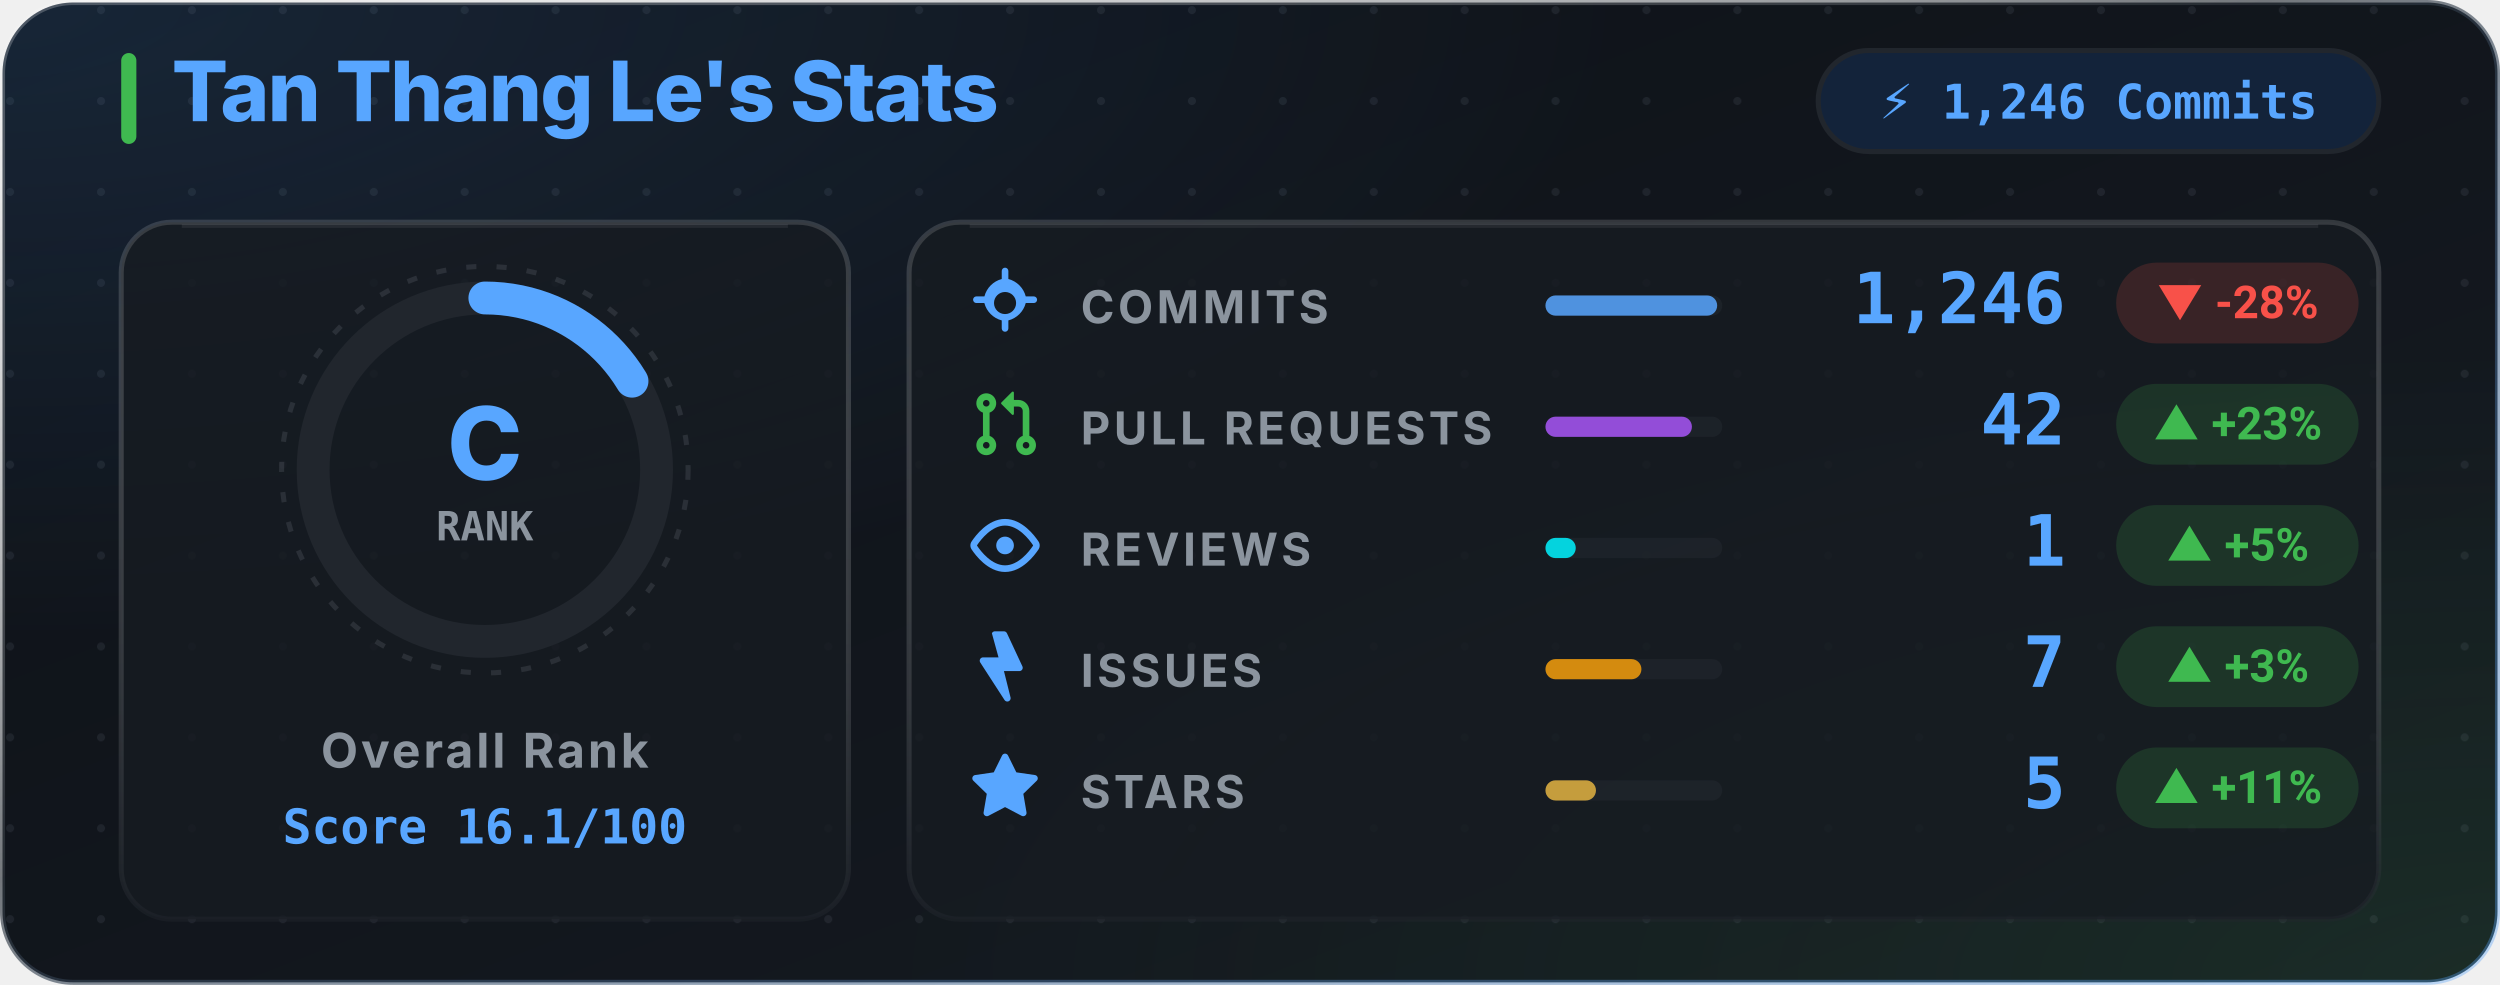
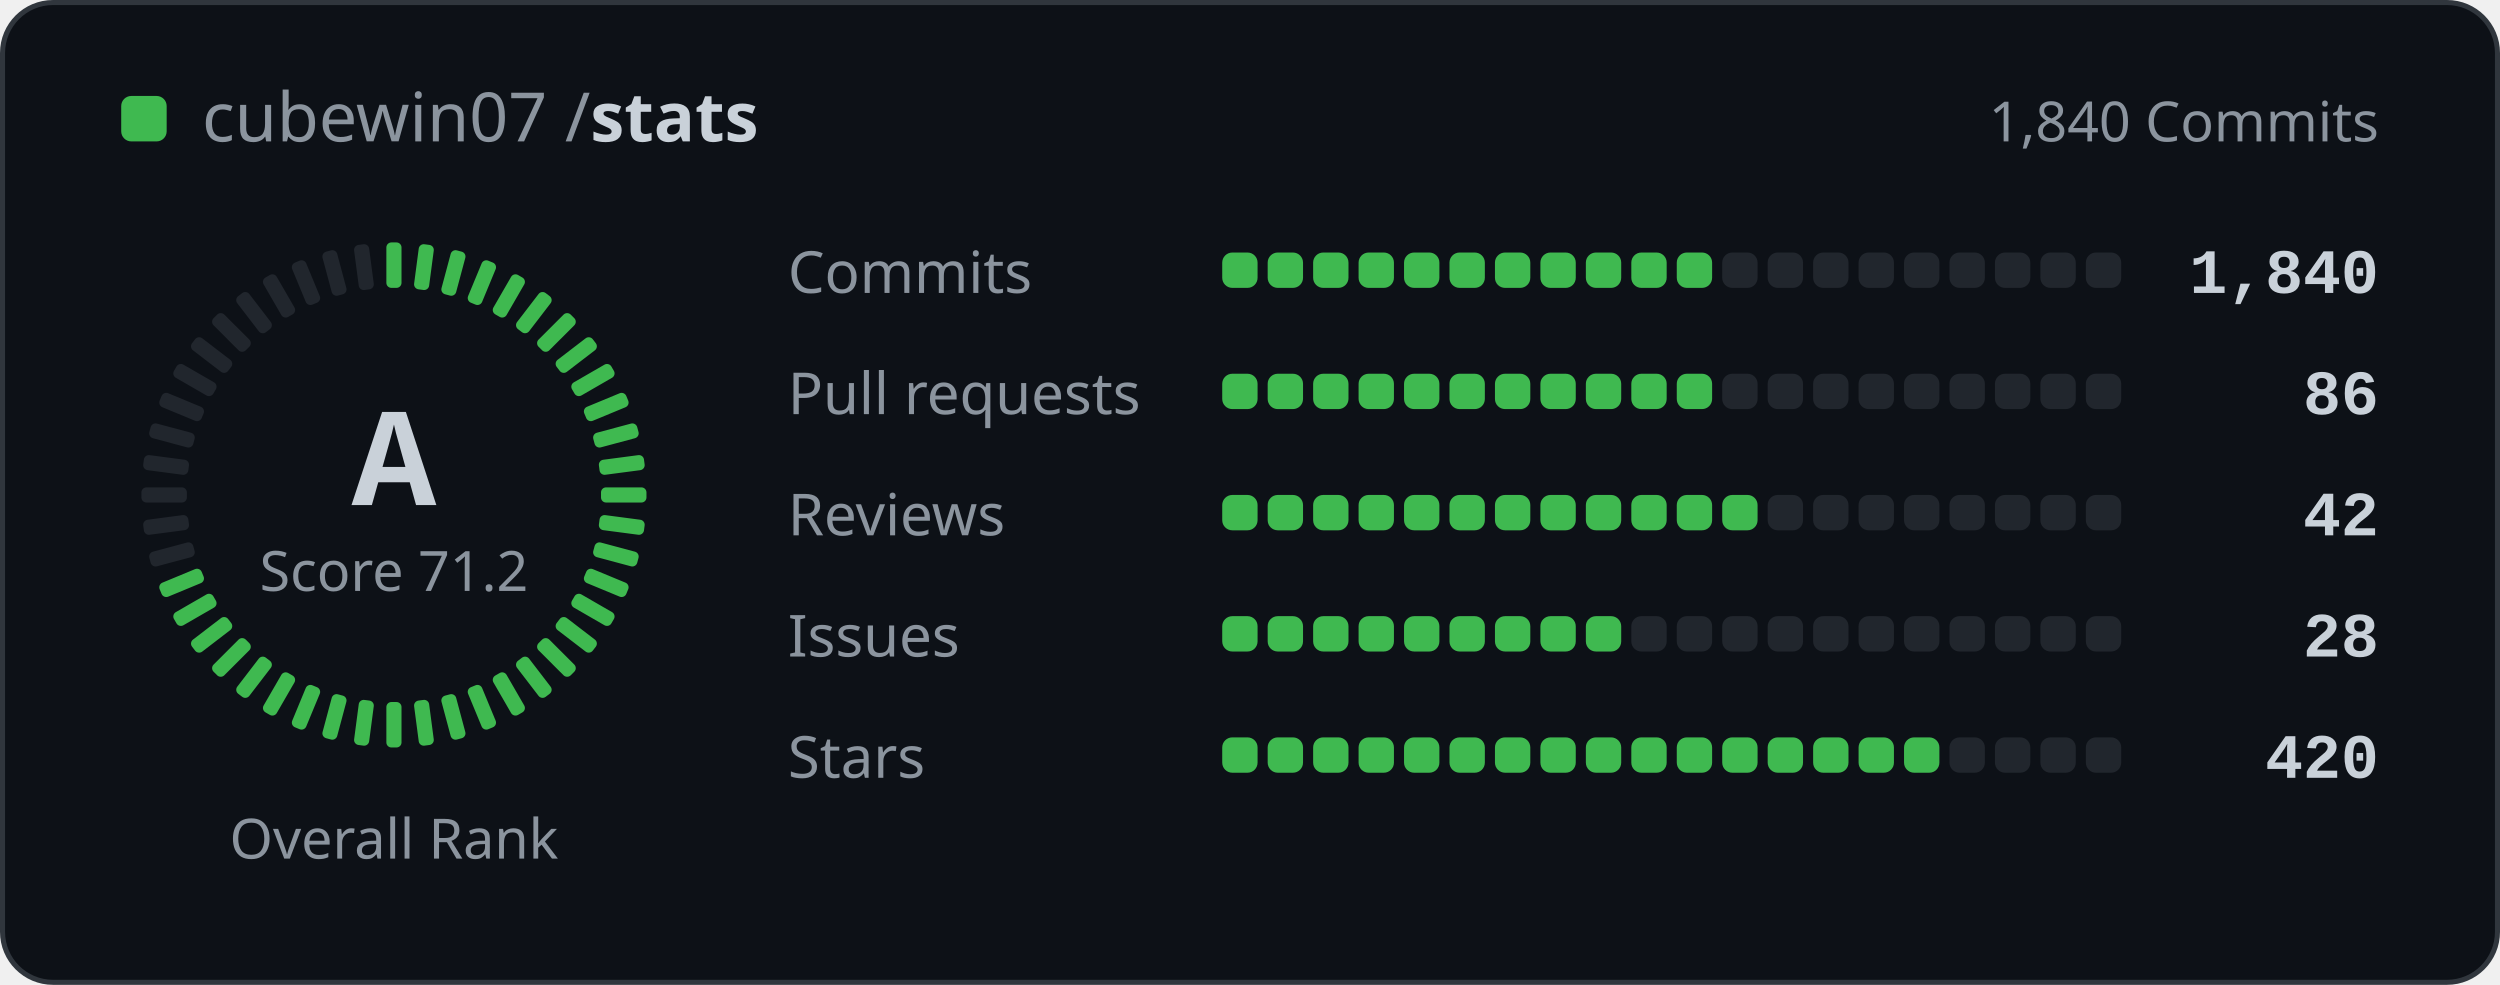
- <svg xmlns="http://www.w3.org/2000/svg" width="495" height="195" viewBox="0 0 495 195" fill="none">
-   <defs>
-     <linearGradient id="stats-ring-bg" x1="0%" y1="0%" x2="100%" y2="100%">
-       <stop offset="0%" stop-color="#0d1117" />
-       <stop offset="100%" stop-color="#161b22" />
-     </linearGradient>
-     <linearGradient id="stats-ring-rim" x1="0%" y1="0%" x2="100%" y2="100%">
-       <stop offset="0%" stop-color="#ffffff" stop-opacity="0.22" />
-       <stop offset="45%" stop-color="#30363d" stop-opacity="0.65" />
-       <stop offset="100%" stop-color="#58a6ff" stop-opacity="0.35" />
-     </linearGradient>
-     <linearGradient id="stats-ring-tile-rim" x1="0%" y1="0%" x2="0%" y2="100%">
-       <stop offset="0%" stop-color="#ffffff" stop-opacity="0.14" />
-       <stop offset="100%" stop-color="#21262d" stop-opacity="0.45" />
-     </linearGradient>
-     <linearGradient id="stats-ring-brand" x1="0%" y1="0%" x2="100%" y2="0%">
-       <stop offset="0%" stop-color="#58a6ff" />
-       <stop offset="100%" stop-color="#3fb950" />
-     </linearGradient>
-     <radialGradient id="stats-ring-glow-tl" cx="0%" cy="0%" r="65%">
-       <stop offset="0%" stop-color="#58a6ff" stop-opacity="0.14" />
-       <stop offset="100%" stop-color="#58a6ff" stop-opacity="0" />
-     </radialGradient>
-     <radialGradient id="stats-ring-glow-br" cx="100%" cy="100%" r="65%">
-       <stop offset="0%" stop-color="#3fb950" stop-opacity="0.11" />
-       <stop offset="100%" stop-color="#3fb950" stop-opacity="0" />
-     </radialGradient>
-     <pattern id="stats-ring-dots" width="18" height="18" patternUnits="userSpaceOnUse">
-       <circle cx="2" cy="2" r="0.8" fill="#8b949e" fill-opacity="0.12" />
-     </pattern>
-   </defs>
+ <svg xmlns="http://www.w3.org/2000/svg" width="495" height="195" viewBox="0 0 495 195" fill="none" role="img" aria-label="Le Tan Thang, GitHub stats">
  <style>
-     
-     .font-ui { font-family: -apple-system, BlinkMacSystemFont, 'Inter', 'Segoe UI', Roboto, sans-serif; }
-     .font-mono { font-family: 'JetBrains Mono', 'SFMono-Regular', Menlo, Consolas, monospace; font-variant-numeric: tabular-nums; }
-     .stat-lbl { font-family: -apple-system, BlinkMacSystemFont, 'Inter', 'Segoe UI', sans-serif; font-weight: 700; font-size: 9px; fill: #8b949e; letter-spacing: 0.08em; text-transform: uppercase; }
-     .stat-val { font-family: 'JetBrains Mono', 'SFMono-Regular', Menlo, Consolas, monospace; font-weight: 800; font-size: 14px; fill: #58a6ff; font-variant-numeric: tabular-nums; }
-     .meta-text { font-family: -apple-system, BlinkMacSystemFont, 'Inter', 'Segoe UI', sans-serif; font-size: 10.5px; font-weight: 500; fill: #8b949e; }
-     @keyframes statusPulse { 0%, 100% { opacity: 0.45; } 50% { opacity: 1; } }
-     .pulse-dot { animation: statusPulse 2.2s ease-in-out infinite; }
-     
-   
-     .rank-title { font-family: -apple-system, BlinkMacSystemFont, 'Inter', sans-serif; font-weight: 700; font-size: 9.5px; fill: #8b949e; text-transform: uppercase; letter-spacing: 0.6px; }
+     text { font-family: -apple-system, BlinkMacSystemFont, 'Segoe UI', 'Noto Sans', Helvetica, Arial, sans-serif; }
+     .mono { font-family: ui-monospace, SFMono-Regular, 'SF Mono', Menlo, Consolas, 'Liberation Mono', monospace; font-variant-numeric: tabular-nums; }
+     .ink { fill: #c9d1d9; }
+     .mut { fill: #8b949e; }
+     .lnk { fill: #58a6ff; }
+     .lbl { font-size: 11px; fill: #8b949e; }
+     .num { font-family: ui-monospace, SFMono-Regular, 'SF Mono', Menlo, Consolas, 'Liberation Mono', monospace; font-variant-numeric: tabular-nums; font-weight: 600; fill: #c9d1d9; }
+     .ci { animation: cellIn .4s ease-out both; }
+     @keyframes cellIn { from { opacity: 0; } to { opacity: 1; } }
+     @media (prefers-reduced-motion: reduce) { .ci { animation: none; } }
  </style>
-   <rect x="0.5" y="0.5" rx="14" width="494" height="194" fill="url(#stats-ring-bg)" />
-   <rect x="0.5" y="0.5" rx="14" width="494" height="194" fill="url(#stats-ring-dots)" />
-   <rect x="0.5" y="0.5" rx="14" width="494" height="194" fill="url(#stats-ring-glow-tl)" />
-   <rect x="0.5" y="0.5" rx="14" width="494" height="194" fill="url(#stats-ring-glow-br)" />
-   <path d="M 18,0.5 L 477,0.5" stroke="url(#stats-ring-brand)" stroke-width="2" stroke-linecap="round" opacity="0.85" />
-   <rect x="0.5" y="0.5" rx="14" width="494" height="194" fill="none" stroke="url(#stats-ring-rim)" stroke-width="1" />
-   <g transform="translate(24, 24)">
-     <line x1="1.5" y1="-12" x2="1.5" y2="3" stroke="#3fb950" stroke-width="3" stroke-linecap="round" />
-     <text x="10" y="0" class="card-header-title" font-family="-apple-system, BlinkMacSystemFont, 'Inter', 'Segoe UI', Roboto, sans-serif" font-weight="800" font-size="16.5" letter-spacing="-0.02em" fill="#58a6ff">Tan Thang Le's Stats</text>
-     <rect x="336" y="-14" width="111" height="20" rx="10" fill="#13233a" stroke="#21262d" stroke-width="1" />
-     <text x="391.5" y="-0.5" text-anchor="middle" font-family="'JetBrains Mono', 'SFMono-Regular', Consolas, monospace" font-weight="700" font-size="9.5" fill="#58a6ff">⚡ 1,246 Commits</text>
+   <rect x="0.5" y="0.5" width="494" height="194" rx="10" fill="#0d1117" stroke="#30363d" />
+   <g transform="translate(24, 28)">
+     <rect x="0" y="-9" width="9" height="9" rx="2" fill="#3fb950" />
+     <text x="16" y="0" class="card-header-title" font-family="-apple-system, BlinkMacSystemFont, 'Segoe UI', 'Noto Sans', Helvetica, Arial, sans-serif" font-weight="600" font-size="13.5" fill="#c9d1d9">
+       <tspan fill="#8b949e" font-weight="400">cubewin07 / </tspan>stats</text>
+     <text x="447" y="0" text-anchor="end" font-family="ui-monospace, SFMono-Regular, 'SF Mono', Menlo, Consolas, 'Liberation Mono', monospace" font-size="11" fill="#8b949e">1,840 Commits</text>
  </g>
-   <g transform="translate(24, 44)">
-     <g transform="translate(0, 0)">
-       <rect x="0" y="0" width="144" height="138" rx="10" fill="#161b22" fill-opacity="0.82" stroke="url(#stats-ring-tile-rim)" stroke-width="1" />
-       <line x1="12" y1="0.75" x2="132" y2="0.75" stroke="#ffffff" stroke-opacity="0.07" stroke-width="0.75" />
-       <g class="progress-ring" transform="translate(72, 49)">
-         <circle cx="0" cy="0" r="40.25" fill="none" stroke="#8b949e" stroke-opacity="0.18" stroke-width="1" stroke-dasharray="2 4" />
-         <circle cx="0" cy="0" r="34" fill="none" stroke="#21262d" stroke-width="6.5" />
-         <circle cx="0" cy="0" r="34" fill="none" stroke="#58a6ff" stroke-width="6.5" stroke-dasharray="214" stroke-dashoffset="179" stroke-linecap="round" transform="rotate(-90)" />
-         <text x="0" y="2" text-anchor="middle" font-family="-apple-system, BlinkMacSystemFont, 'Inter', 'Segoe UI', Roboto, sans-serif" font-size="20" font-weight="800" fill="#58a6ff">C</text>
-         <text x="0" y="14" text-anchor="middle" font-family="'JetBrains Mono', 'SFMono-Regular', Menlo, monospace" font-size="8" font-weight="700" fill="#8b949e">RANK</text>
-       </g>
-       <text x="72" y="108" text-anchor="middle" class="rank-title">Overall Rank</text>
-       <text x="72" y="123" text-anchor="middle" class="font-mono" font-size="9.5" font-weight="700" fill="#58a6ff">Score 16.1/100</text>
-     </g>
-     <g transform="translate(156, 0)">
-       <rect x="0" y="0" width="291" height="138" rx="10" fill="#161b22" fill-opacity="0.82" stroke="url(#stats-ring-tile-rim)" stroke-width="1" />
-       <line x1="12" y1="0.75" x2="279" y2="0.75" stroke="#ffffff" stroke-opacity="0.07" stroke-width="0.75" />
-       <g transform="translate(12, 8)">
-         <g transform="translate(0, 0)">
-           <g transform="translate(0, 1)">
-             <svg class="icon" viewBox="0 0 16 16" width="14" height="14" fill="#58a6ff" style="display:inline-block;vertical-align:text-top;">
-               <path fill-rule="evenodd" d="M10.5 8a2.5 2.5 0 1 1 -5 0 2.5 2.5 0 0 1 5 0zM8 0a.75 .75 0 0 1 .75 .75v1.815a5.503 5.503 0 0 1 3.935 3.935h1.815a.75 .75 0 0 1 0 1.5h-1.815a5.503 5.503 0 0 1 -3.935 3.935v1.815a.75 .75 0 0 1 -1.5 0v-1.815a5.503 5.503 0 0 1 -3.935 -3.935H1.515a.75 .75 0 0 1 0 -1.5h1.815A5.503 5.503 0 0 1 7.25 2.565V.75A.75 .75 0 0 1 8 0z" />
-             </svg>
-           </g>
-           <text x="22" y="12" class="stat-lbl">COMMITS</text>
-           <rect x="114" y="6.5" width="35" height="4" rx="2" fill="#21262d" opacity="0.65" />
-           <rect x="114" y="6.5" width="34" height="4" rx="2" fill="#58a6ff" opacity="0.85" />
-           <text x="217" y="12" text-anchor="end" class="stat-val" font-size="12">1,246</text>
-           <g transform="translate(227, 0)">
-             <g class="delta-chip" transform="translate(0, 0)">
-               <rect x="0" y="0" width="48" height="16" rx="8" fill="#f85149" fill-opacity="0.16" />
-               <text x="24" y="11" text-anchor="middle" font-family="-apple-system, BlinkMacSystemFont, 'Segoe UI', Roboto, sans-serif" font-size="9" font-weight="700" fill="#f85149">▼ -28%</text>
-             </g>
-           </g>
-         </g>
-         <g transform="translate(0, 24)">
-           <g transform="translate(0, 1)">
-             <svg class="icon" viewBox="0 0 16 16" width="14" height="14" fill="#3fb950" style="display:inline-block;vertical-align:text-top;">
-               <path fill-rule="evenodd" d="M7.177 3.073L9.573 .677A.25 .25 0 0 1 10 .854v4.792a.25 .25 0 0 1 -.427 .177L7.177 3.427a.25 .25 0 0 1 0 -.354zM3.75 2.5a.75 .75 0 1 0 0 1.5 .75 .75 0 0 0 0 -1.5zm-2.25 .75a2.25 2.25 0 1 1 3 2.122v5.256a2.251 2.251 0 1 1 -1.5 0V5.372A2.25 2.25 0 0 1 1.5 3.25zM11 2.5h-1V4h1a1 1 0 0 1 1 1v5.628a2.251 2.251 0 1 0 1.5 0V5A2.5 2.5 0 0 0 11 2.5zm1 10.25a.75 .75 0 1 1 1.5 0 .75 .75 0 0 1 -1.5 0zM3.75 12a.75 .75 0 1 0 0 1.5 .75 .75 0 0 0 0 -1.5z" />
-             </svg>
-           </g>
-           <text x="22" y="12" class="stat-lbl">PULL REQUESTS</text>
-           <rect x="114" y="6.5" width="35" height="4" rx="2" fill="#21262d" opacity="0.65" />
-           <rect x="114" y="6.5" width="29" height="4" rx="2" fill="#a855f7" opacity="0.85" />
-           <text x="217" y="12" text-anchor="end" class="stat-val" font-size="12">42</text>
-           <g transform="translate(227, 0)">
-             <g class="delta-chip" transform="translate(0, 0)">
-               <rect x="0" y="0" width="48" height="16" rx="8" fill="#3fb950" fill-opacity="0.16" />
-               <text x="24" y="11" text-anchor="middle" font-family="-apple-system, BlinkMacSystemFont, 'Segoe UI', Roboto, sans-serif" font-size="9" font-weight="700" fill="#3fb950">▲ +23%</text>
-             </g>
-           </g>
-         </g>
-         <g transform="translate(0, 48)">
-           <g transform="translate(0, 1)">
-             <svg class="icon" viewBox="0 0 16 16" width="14" height="14" fill="#58a6ff" style="display:inline-block;vertical-align:text-top;">
-               <path fill-rule="evenodd" d="M1.679 7.932c.412-.621 1.242-1.75 2.366-2.717C5.175 4.242 6.527 3.5 8 3.5c1.473 0 2.824.742 3.955 1.715 1.124.967 1.954 2.096 2.366 2.717a.119 .119 0 0 1 0 .136c-.412.621-1.242 1.75-2.366 2.717C10.825 11.758 9.473 12.5 8 12.5c-1.473 0-2.824-.742-3.955-1.715C2.92 9.818 2.09 8.69 1.679 8.068a.119 .119 0 0 1 0 -.136zM8 2c-1.981 0-3.67.992-4.933 2.078C1.797 5.169.88 6.423.43 7.1a1.619 1.619 0 0 0 0 1.798c.45.678 1.367 1.932 2.637 3.024C4.329 13.008 6.019 14 8 14c1.981 0 3.67-.992 4.933-2.078 1.27-1.091 2.187-2.345 2.637-3.023a1.619 1.619 0 0 0 0 -1.798c-.45-.678-1.367-1.932-2.637-3.023C11.671 2.992 9.981 2 8 2zm0 8a2 2 0 1 0 0 -4 2 2 0 0 0 0 4z" />
-             </svg>
-           </g>
-           <text x="22" y="12" class="stat-lbl">REVIEWS</text>
-           <rect x="114" y="6.5" width="35" height="4" rx="2" fill="#21262d" opacity="0.65" />
-           <rect x="114" y="6.5" width="6" height="4" rx="2" fill="#00f2fe" opacity="0.85" />
-           <text x="217" y="12" text-anchor="end" class="stat-val" font-size="12">1</text>
-           <g transform="translate(227, 0)">
-             <g class="delta-chip" transform="translate(0, 0)">
-               <rect x="0" y="0" width="48" height="16" rx="8" fill="#3fb950" fill-opacity="0.16" />
-               <text x="24" y="11" text-anchor="middle" font-family="-apple-system, BlinkMacSystemFont, 'Segoe UI', Roboto, sans-serif" font-size="9" font-weight="700" fill="#3fb950">▲ +5%</text>
-             </g>
-           </g>
-         </g>
-         <g transform="translate(0, 72)">
-           <g transform="translate(0, 1)">
-             <svg class="icon" viewBox="0 0 16 16" width="14" height="14" fill="#58a6ff" style="display:inline-block;vertical-align:text-top;">
-               <path fill-rule="evenodd" d="M7.75 0a.75 .75 0 0 1 .68 .44l3.5 7.5a.75 .75 0 0 1 -.68 1.06H7.75l1.5 6a.75 .75 0 0 1 -1.36 .56l-5.5 -8.5a.75 .75 0 0 1 .63 -1.16h3.5L5.02 .44A.75 .75 0 0 1 5.75 0h2z" />
-             </svg>
-           </g>
-           <text x="22" y="12" class="stat-lbl">ISSUES</text>
-           <rect x="114" y="6.5" width="35" height="4" rx="2" fill="#21262d" opacity="0.65" />
-           <rect x="114" y="6.5" width="19" height="4" rx="2" fill="#f59e0b" opacity="0.85" />
-           <text x="217" y="12" text-anchor="end" class="stat-val" font-size="12">7</text>
-           <g transform="translate(227, 0)">
-             <g class="delta-chip" transform="translate(0, 0)">
-               <rect x="0" y="0" width="48" height="16" rx="8" fill="#3fb950" fill-opacity="0.16" />
-               <text x="24" y="11" text-anchor="middle" font-family="-apple-system, BlinkMacSystemFont, 'Segoe UI', Roboto, sans-serif" font-size="9" font-weight="700" fill="#3fb950">▲ +3%</text>
-             </g>
-           </g>
-         </g>
-         <g transform="translate(0, 96)">
-           <g transform="translate(0, 1)">
-             <svg class="icon" viewBox="0 0 16 16" width="14" height="14" fill="#58a6ff" style="display:inline-block;vertical-align:text-top;">
-               <path fill-rule="evenodd" d="M8 .25a.75 .75 0 0 1 .673 .418l1.882 3.815 4.21 .612a.75 .75 0 0 1 .416 1.279l-3.046 2.97 .719 4.192a.75 .75 0 0 1 -1.088 .791L8 12.347l-3.766 1.98a.75 .75 0 0 1 -1.088 -.79l.72 -4.194L.818 6.374a.75 .75 0 0 1 .416 -1.28l4.21 -.611L7.327 .668A.75 .75 0 0 1 8 .25z" />
-             </svg>
-           </g>
-           <text x="22" y="12" class="stat-lbl">STARS</text>
-           <rect x="114" y="6.5" width="35" height="4" rx="2" fill="#21262d" opacity="0.65" />
-           <rect x="114" y="6.5" width="10" height="4" rx="2" fill="#e3b341" opacity="0.85" />
-           <text x="217" y="12" text-anchor="end" class="stat-val" font-size="12">5</text>
-           <g transform="translate(227, 0)">
-             <g class="delta-chip" transform="translate(0, 0)">
-               <rect x="0" y="0" width="48" height="16" rx="8" fill="#3fb950" fill-opacity="0.16" />
-               <text x="24" y="11" text-anchor="middle" font-family="-apple-system, BlinkMacSystemFont, 'Segoe UI', Roboto, sans-serif" font-size="9" font-weight="700" fill="#3fb950">▲ +11%</text>
-             </g>
-           </g>
-         </g>
-       </g>
-     </g>
+   <g class="progress-ring">
+     <rect x="76.50" y="48.00" width="3" height="9" rx="1" fill="#3fb950" transform="rotate(0.00 78 98)" class="ci" />
+     <rect x="76.50" y="48.00" width="3" height="9" rx="1" fill="#3fb950" transform="rotate(7.50 78 98)" class="ci" style="animation-delay:16ms" />
+     <rect x="76.50" y="48.00" width="3" height="9" rx="1" fill="#3fb950" transform="rotate(15.00 78 98)" class="ci" style="animation-delay:32ms" />
+     <rect x="76.50" y="48.00" width="3" height="9" rx="1" fill="#3fb950" transform="rotate(22.50 78 98)" class="ci" style="animation-delay:48ms" />
+     <rect x="76.50" y="48.00" width="3" height="9" rx="1" fill="#3fb950" transform="rotate(30.00 78 98)" class="ci" style="animation-delay:64ms" />
+     <rect x="76.50" y="48.00" width="3" height="9" rx="1" fill="#3fb950" transform="rotate(37.50 78 98)" class="ci" style="animation-delay:80ms" />
+     <rect x="76.50" y="48.00" width="3" height="9" rx="1" fill="#3fb950" transform="rotate(45.00 78 98)" class="ci" style="animation-delay:96ms" />
+     <rect x="76.50" y="48.00" width="3" height="9" rx="1" fill="#3fb950" transform="rotate(52.50 78 98)" class="ci" style="animation-delay:112ms" />
+     <rect x="76.50" y="48.00" width="3" height="9" rx="1" fill="#3fb950" transform="rotate(60.00 78 98)" class="ci" style="animation-delay:128ms" />
+     <rect x="76.50" y="48.00" width="3" height="9" rx="1" fill="#3fb950" transform="rotate(67.50 78 98)" class="ci" style="animation-delay:144ms" />
+     <rect x="76.50" y="48.00" width="3" height="9" rx="1" fill="#3fb950" transform="rotate(75.00 78 98)" class="ci" style="animation-delay:160ms" />
+     <rect x="76.50" y="48.00" width="3" height="9" rx="1" fill="#3fb950" transform="rotate(82.50 78 98)" class="ci" style="animation-delay:176ms" />
+     <rect x="76.50" y="48.00" width="3" height="9" rx="1" fill="#3fb950" transform="rotate(90.00 78 98)" class="ci" style="animation-delay:192ms" />
+     <rect x="76.50" y="48.00" width="3" height="9" rx="1" fill="#3fb950" transform="rotate(97.50 78 98)" class="ci" style="animation-delay:208ms" />
+     <rect x="76.50" y="48.00" width="3" height="9" rx="1" fill="#3fb950" transform="rotate(105.00 78 98)" class="ci" style="animation-delay:224ms" />
+     <rect x="76.50" y="48.00" width="3" height="9" rx="1" fill="#3fb950" transform="rotate(112.50 78 98)" class="ci" style="animation-delay:240ms" />
+     <rect x="76.50" y="48.00" width="3" height="9" rx="1" fill="#3fb950" transform="rotate(120.00 78 98)" class="ci" style="animation-delay:256ms" />
+     <rect x="76.50" y="48.00" width="3" height="9" rx="1" fill="#3fb950" transform="rotate(127.50 78 98)" class="ci" style="animation-delay:272ms" />
+     <rect x="76.50" y="48.00" width="3" height="9" rx="1" fill="#3fb950" transform="rotate(135.00 78 98)" class="ci" style="animation-delay:288ms" />
+     <rect x="76.50" y="48.00" width="3" height="9" rx="1" fill="#3fb950" transform="rotate(142.50 78 98)" class="ci" style="animation-delay:304ms" />
+     <rect x="76.50" y="48.00" width="3" height="9" rx="1" fill="#3fb950" transform="rotate(150.00 78 98)" class="ci" style="animation-delay:320ms" />
+     <rect x="76.50" y="48.00" width="3" height="9" rx="1" fill="#3fb950" transform="rotate(157.50 78 98)" class="ci" style="animation-delay:336ms" />
+     <rect x="76.50" y="48.00" width="3" height="9" rx="1" fill="#3fb950" transform="rotate(165.00 78 98)" class="ci" style="animation-delay:352ms" />
+     <rect x="76.50" y="48.00" width="3" height="9" rx="1" fill="#3fb950" transform="rotate(172.50 78 98)" class="ci" style="animation-delay:368ms" />
+     <rect x="76.50" y="48.00" width="3" height="9" rx="1" fill="#3fb950" transform="rotate(180.00 78 98)" class="ci" style="animation-delay:384ms" />
+     <rect x="76.50" y="48.00" width="3" height="9" rx="1" fill="#3fb950" transform="rotate(187.50 78 98)" class="ci" style="animation-delay:400ms" />
+     <rect x="76.50" y="48.00" width="3" height="9" rx="1" fill="#3fb950" transform="rotate(195.00 78 98)" class="ci" style="animation-delay:416ms" />
+     <rect x="76.50" y="48.00" width="3" height="9" rx="1" fill="#3fb950" transform="rotate(202.50 78 98)" class="ci" style="animation-delay:432ms" />
+     <rect x="76.50" y="48.00" width="3" height="9" rx="1" fill="#3fb950" transform="rotate(210.00 78 98)" class="ci" style="animation-delay:448ms" />
+     <rect x="76.50" y="48.00" width="3" height="9" rx="1" fill="#3fb950" transform="rotate(217.50 78 98)" class="ci" style="animation-delay:464ms" />
+     <rect x="76.50" y="48.00" width="3" height="9" rx="1" fill="#3fb950" transform="rotate(225.00 78 98)" class="ci" style="animation-delay:480ms" />
+     <rect x="76.50" y="48.00" width="3" height="9" rx="1" fill="#3fb950" transform="rotate(232.50 78 98)" class="ci" style="animation-delay:496ms" />
+     <rect x="76.50" y="48.00" width="3" height="9" rx="1" fill="#3fb950" transform="rotate(240.00 78 98)" class="ci" style="animation-delay:512ms" />
+     <rect x="76.50" y="48.00" width="3" height="9" rx="1" fill="#3fb950" transform="rotate(247.50 78 98)" class="ci" style="animation-delay:528ms" />
+     <rect x="76.50" y="48.00" width="3" height="9" rx="1" fill="#21262d" transform="rotate(255.00 78 98)" />
+     <rect x="76.50" y="48.00" width="3" height="9" rx="1" fill="#21262d" transform="rotate(262.50 78 98)" />
+     <rect x="76.50" y="48.00" width="3" height="9" rx="1" fill="#21262d" transform="rotate(270.00 78 98)" />
+     <rect x="76.50" y="48.00" width="3" height="9" rx="1" fill="#21262d" transform="rotate(277.50 78 98)" />
+     <rect x="76.50" y="48.00" width="3" height="9" rx="1" fill="#21262d" transform="rotate(285.00 78 98)" />
+     <rect x="76.50" y="48.00" width="3" height="9" rx="1" fill="#21262d" transform="rotate(292.50 78 98)" />
+     <rect x="76.50" y="48.00" width="3" height="9" rx="1" fill="#21262d" transform="rotate(300.00 78 98)" />
+     <rect x="76.50" y="48.00" width="3" height="9" rx="1" fill="#21262d" transform="rotate(307.50 78 98)" />
+     <rect x="76.50" y="48.00" width="3" height="9" rx="1" fill="#21262d" transform="rotate(315.00 78 98)" />
+     <rect x="76.50" y="48.00" width="3" height="9" rx="1" fill="#21262d" transform="rotate(322.50 78 98)" />
+     <rect x="76.50" y="48.00" width="3" height="9" rx="1" fill="#21262d" transform="rotate(330.00 78 98)" />
+     <rect x="76.50" y="48.00" width="3" height="9" rx="1" fill="#21262d" transform="rotate(337.50 78 98)" />
+     <rect x="76.50" y="48.00" width="3" height="9" rx="1" fill="#21262d" transform="rotate(345.00 78 98)" />
+     <rect x="76.50" y="48.00" width="3" height="9" rx="1" fill="#21262d" transform="rotate(352.50 78 98)" />
  </g>
+   <text x="78" y="100" class="num" font-size="28" text-anchor="middle">A</text>
+   <text x="78" y="117" class="lbl" text-anchor="middle">Score 71.2</text>
+   <text x="78" y="170" class="lbl" text-anchor="middle">Overall Rank</text>
+   <text x="156" y="58" class="mut" font-size="11.5">Commits</text>
+   <g class="cell-meter" transform="translate(242, 50)">
+     <rect x="0" width="7" height="7" rx="2" fill="#3fb950" class="ci" />
+     <rect x="9" width="7" height="7" rx="2" fill="#3fb950" class="ci" style="animation-delay:22ms" />
+     <rect x="18" width="7" height="7" rx="2" fill="#3fb950" class="ci" style="animation-delay:44ms" />
+     <rect x="27" width="7" height="7" rx="2" fill="#3fb950" class="ci" style="animation-delay:66ms" />
+     <rect x="36" width="7" height="7" rx="2" fill="#3fb950" class="ci" style="animation-delay:88ms" />
+     <rect x="45" width="7" height="7" rx="2" fill="#3fb950" class="ci" style="animation-delay:110ms" />
+     <rect x="54" width="7" height="7" rx="2" fill="#3fb950" class="ci" style="animation-delay:132ms" />
+     <rect x="63" width="7" height="7" rx="2" fill="#3fb950" class="ci" style="animation-delay:154ms" />
+     <rect x="72" width="7" height="7" rx="2" fill="#3fb950" class="ci" style="animation-delay:176ms" />
+     <rect x="81" width="7" height="7" rx="2" fill="#3fb950" class="ci" style="animation-delay:198ms" />
+     <rect x="90" width="7" height="7" rx="2" fill="#3fb950" class="ci" style="animation-delay:220ms" />
+     <rect x="99" width="7" height="7" rx="2" fill="#21262d" />
+     <rect x="108" width="7" height="7" rx="2" fill="#21262d" />
+     <rect x="117" width="7" height="7" rx="2" fill="#21262d" />
+     <rect x="126" width="7" height="7" rx="2" fill="#21262d" />
+     <rect x="135" width="7" height="7" rx="2" fill="#21262d" />
+     <rect x="144" width="7" height="7" rx="2" fill="#21262d" />
+     <rect x="153" width="7" height="7" rx="2" fill="#21262d" />
+     <rect x="162" width="7" height="7" rx="2" fill="#21262d" />
+     <rect x="171" width="7" height="7" rx="2" fill="#21262d" />
+   </g>
+   <text x="471" y="58" class="num" font-size="12.5" text-anchor="end">1,840</text>
+   <text x="156" y="82" class="mut" font-size="11.5">Pull requests</text>
+   <g class="cell-meter" transform="translate(242, 74)">
+     <rect x="0" width="7" height="7" rx="2" fill="#3fb950" class="ci" style="animation-delay:60ms" />
+     <rect x="9" width="7" height="7" rx="2" fill="#3fb950" class="ci" style="animation-delay:82ms" />
+     <rect x="18" width="7" height="7" rx="2" fill="#3fb950" class="ci" style="animation-delay:104ms" />
+     <rect x="27" width="7" height="7" rx="2" fill="#3fb950" class="ci" style="animation-delay:126ms" />
+     <rect x="36" width="7" height="7" rx="2" fill="#3fb950" class="ci" style="animation-delay:148ms" />
+     <rect x="45" width="7" height="7" rx="2" fill="#3fb950" class="ci" style="animation-delay:170ms" />
+     <rect x="54" width="7" height="7" rx="2" fill="#3fb950" class="ci" style="animation-delay:192ms" />
+     <rect x="63" width="7" height="7" rx="2" fill="#3fb950" class="ci" style="animation-delay:214ms" />
+     <rect x="72" width="7" height="7" rx="2" fill="#3fb950" class="ci" style="animation-delay:236ms" />
+     <rect x="81" width="7" height="7" rx="2" fill="#3fb950" class="ci" style="animation-delay:258ms" />
+     <rect x="90" width="7" height="7" rx="2" fill="#3fb950" class="ci" style="animation-delay:280ms" />
+     <rect x="99" width="7" height="7" rx="2" fill="#21262d" />
+     <rect x="108" width="7" height="7" rx="2" fill="#21262d" />
+     <rect x="117" width="7" height="7" rx="2" fill="#21262d" />
+     <rect x="126" width="7" height="7" rx="2" fill="#21262d" />
+     <rect x="135" width="7" height="7" rx="2" fill="#21262d" />
+     <rect x="144" width="7" height="7" rx="2" fill="#21262d" />
+     <rect x="153" width="7" height="7" rx="2" fill="#21262d" />
+     <rect x="162" width="7" height="7" rx="2" fill="#21262d" />
+     <rect x="171" width="7" height="7" rx="2" fill="#21262d" />
+   </g>
+   <text x="471" y="82" class="num" font-size="12.5" text-anchor="end">86</text>
+   <text x="156" y="106" class="mut" font-size="11.5">Reviews</text>
+   <g class="cell-meter" transform="translate(242, 98)">
+     <rect x="0" width="7" height="7" rx="2" fill="#3fb950" class="ci" style="animation-delay:120ms" />
+     <rect x="9" width="7" height="7" rx="2" fill="#3fb950" class="ci" style="animation-delay:142ms" />
+     <rect x="18" width="7" height="7" rx="2" fill="#3fb950" class="ci" style="animation-delay:164ms" />
+     <rect x="27" width="7" height="7" rx="2" fill="#3fb950" class="ci" style="animation-delay:186ms" />
+     <rect x="36" width="7" height="7" rx="2" fill="#3fb950" class="ci" style="animation-delay:208ms" />
+     <rect x="45" width="7" height="7" rx="2" fill="#3fb950" class="ci" style="animation-delay:230ms" />
+     <rect x="54" width="7" height="7" rx="2" fill="#3fb950" class="ci" style="animation-delay:252ms" />
+     <rect x="63" width="7" height="7" rx="2" fill="#3fb950" class="ci" style="animation-delay:274ms" />
+     <rect x="72" width="7" height="7" rx="2" fill="#3fb950" class="ci" style="animation-delay:296ms" />
+     <rect x="81" width="7" height="7" rx="2" fill="#3fb950" class="ci" style="animation-delay:318ms" />
+     <rect x="90" width="7" height="7" rx="2" fill="#3fb950" class="ci" style="animation-delay:340ms" />
+     <rect x="99" width="7" height="7" rx="2" fill="#3fb950" class="ci" style="animation-delay:362ms" />
+     <rect x="108" width="7" height="7" rx="2" fill="#21262d" />
+     <rect x="117" width="7" height="7" rx="2" fill="#21262d" />
+     <rect x="126" width="7" height="7" rx="2" fill="#21262d" />
+     <rect x="135" width="7" height="7" rx="2" fill="#21262d" />
+     <rect x="144" width="7" height="7" rx="2" fill="#21262d" />
+     <rect x="153" width="7" height="7" rx="2" fill="#21262d" />
+     <rect x="162" width="7" height="7" rx="2" fill="#21262d" />
+     <rect x="171" width="7" height="7" rx="2" fill="#21262d" />
+   </g>
+   <text x="471" y="106" class="num" font-size="12.5" text-anchor="end">42</text>
+   <text x="156" y="130" class="mut" font-size="11.5">Issues</text>
+   <g class="cell-meter" transform="translate(242, 122)">
+     <rect x="0" width="7" height="7" rx="2" fill="#3fb950" class="ci" style="animation-delay:180ms" />
+     <rect x="9" width="7" height="7" rx="2" fill="#3fb950" class="ci" style="animation-delay:202ms" />
+     <rect x="18" width="7" height="7" rx="2" fill="#3fb950" class="ci" style="animation-delay:224ms" />
+     <rect x="27" width="7" height="7" rx="2" fill="#3fb950" class="ci" style="animation-delay:246ms" />
+     <rect x="36" width="7" height="7" rx="2" fill="#3fb950" class="ci" style="animation-delay:268ms" />
+     <rect x="45" width="7" height="7" rx="2" fill="#3fb950" class="ci" style="animation-delay:290ms" />
+     <rect x="54" width="7" height="7" rx="2" fill="#3fb950" class="ci" style="animation-delay:312ms" />
+     <rect x="63" width="7" height="7" rx="2" fill="#3fb950" class="ci" style="animation-delay:334ms" />
+     <rect x="72" width="7" height="7" rx="2" fill="#3fb950" class="ci" style="animation-delay:356ms" />
+     <rect x="81" width="7" height="7" rx="2" fill="#21262d" />
+     <rect x="90" width="7" height="7" rx="2" fill="#21262d" />
+     <rect x="99" width="7" height="7" rx="2" fill="#21262d" />
+     <rect x="108" width="7" height="7" rx="2" fill="#21262d" />
+     <rect x="117" width="7" height="7" rx="2" fill="#21262d" />
+     <rect x="126" width="7" height="7" rx="2" fill="#21262d" />
+     <rect x="135" width="7" height="7" rx="2" fill="#21262d" />
+     <rect x="144" width="7" height="7" rx="2" fill="#21262d" />
+     <rect x="153" width="7" height="7" rx="2" fill="#21262d" />
+     <rect x="162" width="7" height="7" rx="2" fill="#21262d" />
+     <rect x="171" width="7" height="7" rx="2" fill="#21262d" />
+   </g>
+   <text x="471" y="130" class="num" font-size="12.5" text-anchor="end">28</text>
+   <text x="156" y="154" class="mut" font-size="11.5">Stars</text>
+   <g class="cell-meter" transform="translate(242, 146)">
+     <rect x="0" width="7" height="7" rx="2" fill="#3fb950" class="ci" style="animation-delay:240ms" />
+     <rect x="9" width="7" height="7" rx="2" fill="#3fb950" class="ci" style="animation-delay:262ms" />
+     <rect x="18" width="7" height="7" rx="2" fill="#3fb950" class="ci" style="animation-delay:284ms" />
+     <rect x="27" width="7" height="7" rx="2" fill="#3fb950" class="ci" style="animation-delay:306ms" />
+     <rect x="36" width="7" height="7" rx="2" fill="#3fb950" class="ci" style="animation-delay:328ms" />
+     <rect x="45" width="7" height="7" rx="2" fill="#3fb950" class="ci" style="animation-delay:350ms" />
+     <rect x="54" width="7" height="7" rx="2" fill="#3fb950" class="ci" style="animation-delay:372ms" />
+     <rect x="63" width="7" height="7" rx="2" fill="#3fb950" class="ci" style="animation-delay:394ms" />
+     <rect x="72" width="7" height="7" rx="2" fill="#3fb950" class="ci" style="animation-delay:416ms" />
+     <rect x="81" width="7" height="7" rx="2" fill="#3fb950" class="ci" style="animation-delay:438ms" />
+     <rect x="90" width="7" height="7" rx="2" fill="#3fb950" class="ci" style="animation-delay:460ms" />
+     <rect x="99" width="7" height="7" rx="2" fill="#3fb950" class="ci" style="animation-delay:482ms" />
+     <rect x="108" width="7" height="7" rx="2" fill="#3fb950" class="ci" style="animation-delay:504ms" />
+     <rect x="117" width="7" height="7" rx="2" fill="#3fb950" class="ci" style="animation-delay:526ms" />
+     <rect x="126" width="7" height="7" rx="2" fill="#3fb950" class="ci" style="animation-delay:548ms" />
+     <rect x="135" width="7" height="7" rx="2" fill="#3fb950" class="ci" style="animation-delay:570ms" />
+     <rect x="144" width="7" height="7" rx="2" fill="#21262d" />
+     <rect x="153" width="7" height="7" rx="2" fill="#21262d" />
+     <rect x="162" width="7" height="7" rx="2" fill="#21262d" />
+     <rect x="171" width="7" height="7" rx="2" fill="#21262d" />
+   </g>
+   <text x="471" y="154" class="num" font-size="12.5" text-anchor="end">420</text>
</svg>
